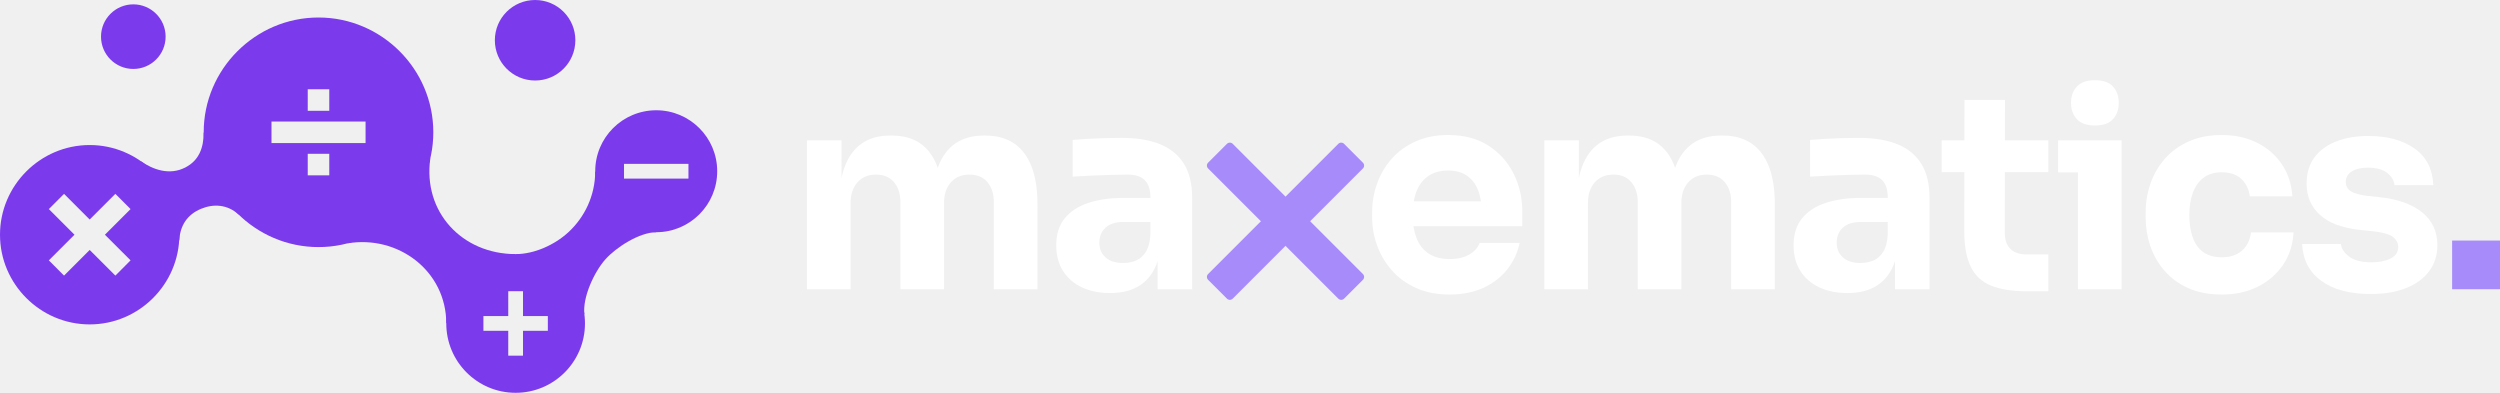
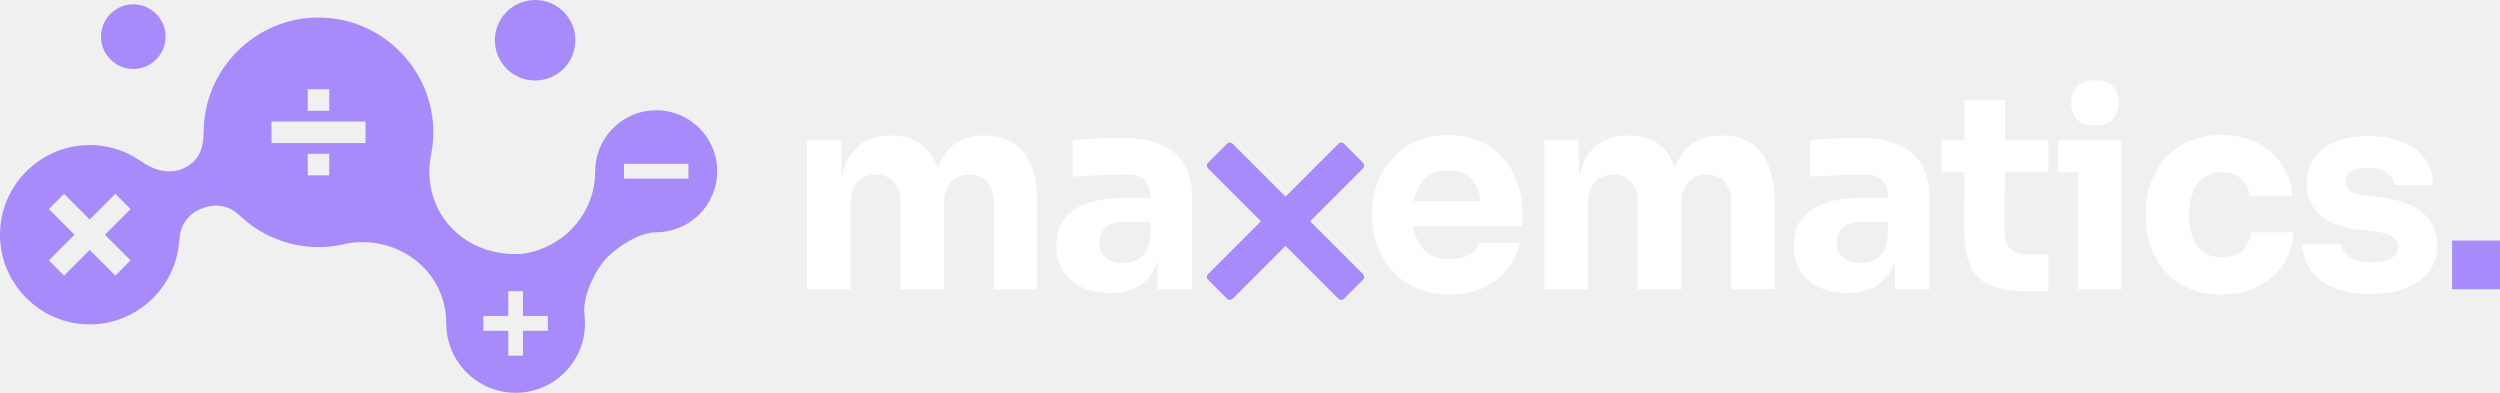
<svg xmlns="http://www.w3.org/2000/svg" viewBox="0 0 9191.67 1444.19" width="9191.67" height="1444.19" role="img" aria-label="Maxematics">
-   <g fill="#7C3AED" fill-rule="evenodd">
+   <g fill="#A78BFA" fill-rule="evenodd">
    <path d="M 424.167 712.712 L 480.029 768.719 L 385.753 862.995 L 480.029 957.271 L 424.167 1013.279 L 329.745 919.003 L 235.469 1013.279 L 179.607 957.271 L 273.883 862.995 L 179.607 768.719 L 235.469 712.712 L 329.745 807.133 Z M 329.745 533.251 C 511.112 533.251 659.489 681.629 659.489 862.995 C 659.489 1044.362 511.112 1192.739 329.745 1192.739 C 148.378 1192.739 0 1044.362 0 862.995 C 0 681.629 148.378 533.251 329.745 533.251" />
    <path d="M 1344.05 526.067 L 998.178 526.067 L 998.178 446.893 L 1344.05 446.893 Z M 1210.627 328.132 L 1131.454 328.132 L 1131.454 407.305 L 1210.627 407.305 Z M 1210.627 565.507 L 1131.454 565.507 L 1131.454 644.681 L 1210.627 644.681 Z M 1171.04 64.366 C 1403.138 64.366 1593.154 254.237 1593.154 486.333 C 1593.154 718.576 1403.138 908.448 1171.04 908.448 C 938.797 908.448 748.927 718.576 748.927 486.333 C 748.927 254.237 938.943 64.366 1171.04 64.366" />
    <path d="M 1868.651 1070.753 L 1922.899 1070.753 L 1922.899 1162.097 L 2014.243 1162.097 L 2014.243 1216.345 L 1922.899 1216.345 L 1922.899 1307.688 L 1868.651 1307.688 L 1868.651 1216.345 L 1777.307 1216.345 L 1777.307 1162.097 L 1868.651 1162.097 Z M 1895.774 1444.19 C 2036.528 1444.19 2150.745 1329.975 2150.745 1189.221 C 2150.745 1048.468 2036.528 934.252 1895.774 934.252 C 1754.875 934.252 1640.805 1048.32 1640.805 1189.221 C 1640.805 1329.975 1754.875 1444.19 1895.774 1444.19" />
    <path d="M 2294.283 602.454 L 2531.218 602.454 L 2531.218 656.704 L 2294.283 656.704 Z M 2412.751 405.4 C 2288.858 405.4 2188.425 505.833 2188.425 629.579 C 2188.425 753.472 2288.858 853.759 2412.751 853.759 C 2536.496 853.759 2636.93 753.472 2636.93 629.579 C 2636.93 505.833 2536.496 405.4 2412.751 405.4" />
    <path d="M 490.145 15.981 C 555.684 15.981 608.905 69.204 608.905 134.742 C 608.905 200.28 555.684 253.503 490.145 253.503 C 424.606 253.503 371.384 200.28 371.384 134.742 C 371.384 69.204 424.606 15.981 490.145 15.981" />
    <path d="M 1967.471 0 C 2049.137 0 2115.41 66.271 2115.41 147.939 C 2115.41 229.75 2049.137 296.023 1967.471 296.023 C 1885.658 296.023 1819.387 229.75 1819.387 147.939 C 1819.387 66.271 1885.658 0 1967.471 0" />
    <path d="M 658.903 884.255 C 662.275 829.859 687.64 788.807 739.983 767.401 C 784.262 749.22 836.31 750.393 878.683 790.127 L 748.927 486.333 C 748.927 544.834 731.039 589.699 682.068 615.356 C 622.687 646.44 561.254 622.835 517.856 592.631 Z M 658.903 884.255" />
    <path d="M 1582.011 582.221 L 1277.925 894.664 C 1463.691 863.582 1640.805 995.979 1640.805 1189.221 L 1895.774 934.252 C 1698.573 934.252 1554.008 778.836 1582.158 582.221 Z M 1582.011 582.221" />
    <path d="M 2088.871 854.639 C 2038.727 900.529 1964.392 934.252 1895.774 934.252 L 2148.691 1156.232 C 2141.067 1093.333 2184.76 999.644 2225.959 953.313 C 2265.839 908.741 2351.757 853.905 2412.604 853.905 L 2188.425 629.579 C 2188.425 718.43 2150.011 798.63 2088.871 854.639" />
  </g>
  <g fill="#FFFFFF">
    <path d="M 2966.92 1063.425 L 2966.92 515.925 L 3093.92 515.925 L 3093.92 751.675 L 3084.92 751.675 C 3084.92 639.675 3113.503 565.217 3169.17 527.05 C 3197.003 507.967 3231.42 498.425 3272.42 498.425 L 3279.42 498.425 C 3320.92 498.425 3355.503 507.967 3383.17 527.05 C 3438.503 565.217 3466.92 639.675 3466.92 751.675 L 3428.42 751.675 C 3428.42 639.675 3457.212 565.217 3513.045 527.05 C 3540.962 507.967 3575.42 498.425 3616.42 498.425 L 3623.42 498.425 C 3706.42 498.425 3763.087 537.008 3792.42 611.675 C 3807.087 649.008 3814.42 695.675 3814.42 751.675 L 3814.42 1063.425 L 3653.92 1063.425 L 3653.92 742.675 C 3653.92 712.842 3646.128 688.592 3630.545 669.925 C 3614.962 651.258 3592.92 641.925 3564.42 641.925 C 3535.587 641.925 3512.795 651.425 3496.045 670.425 C 3479.295 689.425 3470.92 714.508 3470.92 745.675 L 3470.92 1063.425 L 3310.42 1063.425 L 3310.42 742.675 C 3310.42 712.842 3302.628 688.592 3287.045 669.925 C 3271.462 651.258 3249.42 641.925 3220.92 641.925 C 3192.087 641.925 3169.295 651.425 3152.545 670.425 C 3135.795 689.425 3127.42 714.508 3127.42 745.675 L 3127.42 1063.425 Z" />
    <path d="M 4256.17 1063.425 L 4256.17 901.925 L 4229.67 901.925 L 4229.67 725.925 C 4229.67 697.758 4222.92 676.717 4209.42 662.8 C 4195.92 648.883 4174.587 641.925 4145.42 641.925 C 4130.753 641.925 4111.42 642.258 4087.42 642.925 C 4063.42 643.592 4038.67 644.508 4013.17 645.675 C 3987.67 646.842 3964.587 648.092 3943.92 649.425 L 3943.92 514.425 C 3959.587 513.092 3977.712 511.8 3998.295 510.55 C 4018.878 509.3 4040.212 508.383 4062.295 507.8 C 4084.378 507.217 4104.92 506.925 4123.92 506.925 C 4236.253 506.925 4313.462 538.008 4353.295 602.675 C 4373.212 635.008 4383.17 676.675 4383.17 727.675 L 4383.17 1063.425 Z M 4081.17 1077.425 C 4042.17 1077.425 4007.795 1070.467 3978.045 1056.55 C 3948.295 1042.633 3925.087 1022.55 3908.42 996.3 C 3891.753 970.05 3883.42 938.592 3883.42 901.925 C 3883.42 861.425 3893.795 828.383 3914.545 802.8 C 3935.295 777.217 3964.253 758.3 4001.42 746.05 C 4038.587 733.8 4081.67 727.675 4130.67 727.675 L 4247.17 727.675 L 4247.17 816.175 L 4129.67 816.175 C 4101.503 816.175 4079.837 823.133 4064.67 837.05 C 4049.503 850.967 4041.92 869.342 4041.92 892.175 C 4041.92 914.508 4049.503 932.55 4064.67 946.3 C 4079.837 960.05 4101.503 966.925 4129.67 966.925 C 4147.337 966.925 4163.378 963.758 4177.795 957.425 C 4192.212 951.092 4204.128 940.217 4213.545 924.8 C 4222.962 909.383 4228.337 888.092 4229.67 860.925 L 4267.67 900.425 C 4261.003 976.425 4230.837 1029.008 4178.17 1056.675 C 4151.837 1070.508 4119.503 1077.425 4081.17 1077.425 Z" />
    <path d="M 5329.92 1082.925 C 5283.253 1082.925 5242.17 1074.925 5206.67 1058.925 C 5171.17 1042.925 5141.503 1021.383 5117.67 994.3 C 5093.837 967.217 5075.753 936.842 5063.42 903.175 C 5051.087 869.508 5044.92 834.925 5044.92 799.425 L 5044.92 779.925 C 5044.92 743.258 5051.087 707.967 5063.42 674.05 C 5075.753 640.133 5093.712 609.883 5117.295 583.3 C 5140.878 556.717 5170.045 535.592 5204.795 519.925 C 5239.545 504.258 5279.253 496.425 5323.92 496.425 C 5382.92 496.425 5432.628 509.55 5473.045 535.8 C 5513.462 562.05 5544.212 596.467 5565.295 639.05 C 5586.378 681.633 5596.92 727.758 5596.92 777.425 L 5596.92 831.675 L 5112.42 831.675 L 5112.42 740.175 L 5500.67 740.175 L 5447.92 782.925 C 5447.92 716.925 5429.295 670.092 5392.795 645.425 C 5374.545 633.092 5351.587 626.925 5323.92 626.925 C 5268.92 626.925 5229.212 652.55 5209.045 701.05 C 5198.962 725.3 5193.92 755.092 5193.92 790.425 C 5193.92 822.925 5198.712 851.342 5208.295 875.675 C 5217.878 900.008 5232.67 918.883 5252.67 932.3 C 5272.67 945.717 5298.42 952.425 5329.92 952.425 C 5359.42 952.425 5383.587 946.842 5402.42 935.675 C 5421.253 924.508 5433.837 910.342 5440.17 893.175 L 5587.17 893.175 C 5579.337 930.342 5563.795 963.258 5540.545 991.925 C 5517.295 1020.592 5487.878 1042.925 5452.295 1058.925 C 5416.712 1074.925 5375.92 1082.925 5329.92 1082.925 Z" />
    <path d="M 5677.92 1063.425 L 5677.92 515.925 L 5804.92 515.925 L 5804.92 751.675 L 5795.92 751.675 C 5795.92 639.675 5824.503 565.217 5880.17 527.05 C 5908.003 507.967 5942.42 498.425 5983.42 498.425 L 5990.42 498.425 C 6031.92 498.425 6066.503 507.967 6094.17 527.05 C 6149.503 565.217 6177.92 639.675 6177.92 751.675 L 6139.42 751.675 C 6139.42 639.675 6168.212 565.217 6224.045 527.05 C 6251.962 507.967 6286.42 498.425 6327.42 498.425 L 6334.42 498.425 C 6417.42 498.425 6474.087 537.008 6503.42 611.675 C 6518.087 649.008 6525.42 695.675 6525.42 751.675 L 6525.42 1063.425 L 6364.92 1063.425 L 6364.92 742.675 C 6364.92 712.842 6357.128 688.592 6341.545 669.925 C 6325.962 651.258 6303.92 641.925 6275.42 641.925 C 6246.587 641.925 6223.795 651.425 6207.045 670.425 C 6190.295 689.425 6181.92 714.508 6181.92 745.675 L 6181.92 1063.425 L 6021.42 1063.425 L 6021.42 742.675 C 6021.42 712.842 6013.628 688.592 5998.045 669.925 C 5982.462 651.258 5960.42 641.925 5931.92 641.925 C 5903.087 641.925 5880.295 651.425 5863.545 670.425 C 5846.795 689.425 5838.42 714.508 5838.42 745.675 L 5838.42 1063.425 Z" />
    <path d="M 6967.17 1063.425 L 6967.17 901.925 L 6940.67 901.925 L 6940.67 725.925 C 6940.67 697.758 6933.92 676.717 6920.42 662.8 C 6906.92 648.883 6885.587 641.925 6856.42 641.925 C 6841.753 641.925 6822.42 642.258 6798.42 642.925 C 6774.42 643.592 6749.67 644.508 6724.17 645.675 C 6698.67 646.842 6675.587 648.092 6654.92 649.425 L 6654.92 514.425 C 6670.587 513.092 6688.712 511.8 6709.295 510.55 C 6729.878 509.3 6751.212 508.383 6773.295 507.8 C 6795.378 507.217 6815.92 506.925 6834.92 506.925 C 6947.253 506.925 7024.462 538.008 7064.295 602.675 C 7084.212 635.008 7094.17 676.675 7094.17 727.675 L 7094.17 1063.425 Z M 6792.17 1077.425 C 6753.17 1077.425 6718.795 1070.467 6689.045 1056.55 C 6659.295 1042.633 6636.087 1022.55 6619.42 996.3 C 6602.753 970.05 6594.42 938.592 6594.42 901.925 C 6594.42 861.425 6604.795 828.383 6625.545 802.8 C 6646.295 777.217 6675.253 758.3 6712.42 746.05 C 6749.587 733.8 6792.67 727.675 6841.67 727.675 L 6958.17 727.675 L 6958.17 816.175 L 6840.67 816.175 C 6812.503 816.175 6790.837 823.133 6775.67 837.05 C 6760.503 850.967 6752.92 869.342 6752.92 892.175 C 6752.92 914.508 6760.503 932.55 6775.67 946.3 C 6790.837 960.05 6812.503 966.925 6840.67 966.925 C 6858.337 966.925 6874.378 963.758 6888.795 957.425 C 6903.212 951.092 6915.128 940.217 6924.545 924.8 C 6933.962 909.383 6939.337 888.092 6940.67 860.925 L 6978.67 900.425 C 6972.003 976.425 6941.837 1029.008 6889.17 1056.675 C 6862.837 1070.508 6830.503 1077.425 6792.17 1077.425 Z" />
    <path d="M 7454.17 1070.925 C 7399.17 1070.925 7354.67 1064.008 7320.67 1050.175 C 7286.67 1036.342 7261.712 1013.217 7245.795 980.8 C 7229.878 948.383 7221.92 904.508 7221.92 849.175 L 7222.67 367.425 L 7371.67 367.425 L 7370.92 855.925 C 7370.92 881.592 7377.753 901.258 7391.42 914.925 C 7405.087 928.592 7424.753 935.425 7450.42 935.425 L 7530.92 935.425 L 7530.92 1070.925 Z M 7138.92 632.925 L 7138.92 515.925 L 7530.92 515.925 L 7530.92 632.925 Z" />
    <path d="M 7639.92 1063.425 L 7639.92 515.925 L 7800.42 515.925 L 7800.42 1063.425 Z M 7566.92 633.925 L 7566.92 515.925 L 7800.42 515.925 L 7800.42 633.925 Z M 7702.545 461.425 C 7672.462 461.425 7650.253 453.633 7635.92 438.05 C 7621.587 422.467 7614.42 402.508 7614.42 378.175 C 7614.42 353.842 7621.616 333.883 7636.009 318.3 C 7650.402 302.717 7672.456 294.925 7702.17 294.925 C 7732.503 294.925 7754.712 302.717 7768.795 318.3 C 7782.878 333.883 7789.92 353.842 7789.92 378.175 C 7789.92 402.508 7782.878 422.467 7768.795 438.05 C 7754.712 453.633 7732.628 461.425 7702.545 461.425 Z" />
    <path d="M 8169.17 1082.925 C 8121.67 1082.925 8080.462 1075.05 8045.545 1059.3 C 8010.628 1043.55 7981.545 1022.3 7958.295 995.55 C 7935.045 968.8 7917.67 938.592 7906.17 904.925 C 7894.67 871.258 7888.92 836.592 7888.92 800.925 L 7888.92 781.425 C 7888.92 743.925 7894.92 708.092 7906.92 673.925 C 7918.92 639.758 7936.712 609.383 7960.295 582.8 C 7983.878 556.217 8013.087 535.175 8047.92 519.675 C 8082.753 504.175 8123.003 496.425 8168.67 496.425 C 8217.837 496.425 8261.378 506.008 8299.295 525.175 C 8337.212 544.342 8367.503 570.842 8390.17 604.675 C 8412.837 638.508 8425.503 677.592 8428.17 721.925 L 8271.67 721.925 C 8269.003 697.092 8259.045 676.133 8241.795 659.05 C 8224.545 641.967 8200.17 633.425 8168.67 633.425 C 8141.67 633.425 8119.378 640.092 8101.795 653.425 C 8084.212 666.758 8071.087 685.175 8062.42 708.675 C 8053.753 732.175 8049.42 759.675 8049.42 791.175 C 8049.42 820.842 8053.378 847.467 8061.295 871.05 C 8069.212 894.633 8082.003 913.008 8099.67 926.175 C 8117.337 939.342 8140.503 945.925 8169.17 945.925 C 8212.17 945.925 8242.003 929.8 8259.67 902.3 C 8268.503 888.55 8274.003 872.592 8276.17 854.425 L 8432.67 854.425 C 8430.17 899.925 8417.253 939.758 8393.92 973.925 C 8370.587 1008.092 8339.628 1034.8 8301.045 1054.05 C 8262.462 1073.3 8218.503 1082.925 8169.17 1082.925 Z" />
    <path d="M 8716.92 1080.925 C 8639.42 1080.925 8578.628 1064.8 8534.545 1032.55 C 8490.462 1000.3 8467.003 955.175 8464.17 897.175 L 8606.67 897.175 C 8609.003 914.842 8619.378 930.467 8637.795 944.05 C 8656.212 957.633 8683.587 964.425 8719.92 964.425 C 8748.087 964.425 8771.378 959.675 8789.795 950.175 C 8808.212 940.675 8817.42 926.842 8817.42 908.675 C 8817.42 892.675 8810.337 879.758 8796.17 869.925 C 8782.003 860.092 8757.003 853.425 8721.17 849.925 L 8678.17 845.425 C 8612.503 838.592 8563.17 820.3 8530.17 790.55 C 8497.17 760.8 8480.67 722.508 8480.67 675.675 C 8480.67 636.675 8490.337 604.258 8509.67 578.425 C 8529.003 552.592 8555.753 533.05 8589.92 519.8 C 8624.087 506.55 8663.17 499.925 8707.17 499.925 C 8777.67 499.925 8834.587 515.383 8877.92 546.3 C 8921.253 577.217 8944.087 622.008 8946.42 680.675 L 8803.92 680.675 C 8801.753 662.842 8792.545 647.675 8776.295 635.175 C 8760.045 622.675 8736.503 616.425 8705.67 616.425 C 8680.837 616.425 8661.128 621.092 8646.545 630.425 C 8631.962 639.758 8624.67 652.342 8624.67 668.175 C 8624.67 683.675 8631.003 695.425 8643.67 703.425 C 8656.337 711.425 8676.837 717.092 8705.17 720.425 L 8748.17 724.925 C 8815.503 731.925 8867.878 750.508 8905.295 780.675 C 8942.712 810.842 8961.42 851.008 8961.42 901.175 C 8961.42 938.008 8951.42 969.883 8931.42 996.8 C 8911.42 1023.717 8883.128 1044.467 8846.545 1059.05 C 8809.962 1073.633 8766.753 1080.925 8716.92 1080.925 Z" />
  </g>
  <g fill="#A78BFA">
    <path d="M 4920.521 528.815 C 4926.379 522.956 4935.876 522.956 4941.734 528.815 L 5011.03 598.111 C 5016.889 603.969 5016.889 613.466 5011.03 619.324 L 4532.319 1098.035 C 4526.461 1103.894 4516.964 1103.894 4511.106 1098.035 L 4441.81 1028.739 C 4435.951 1022.881 4435.951 1013.384 4441.81 1007.526 Z" />
    <path d="M 4441.81 619.324 C 4435.951 613.466 4435.951 603.969 4441.81 598.111 L 4511.106 528.815 C 4516.964 522.956 4526.461 522.956 4532.319 528.815 L 5011.03 1007.526 C 5016.889 1013.384 5016.889 1022.881 5011.03 1028.739 L 4941.734 1098.035 C 4935.876 1103.894 4926.379 1103.894 4920.521 1098.035 Z" />
    <path d="M 9015.67 1063.425 L 9015.67 884.425 L 9191.67 884.425 L 9191.67 1063.425 Z" />
  </g>
</svg>
